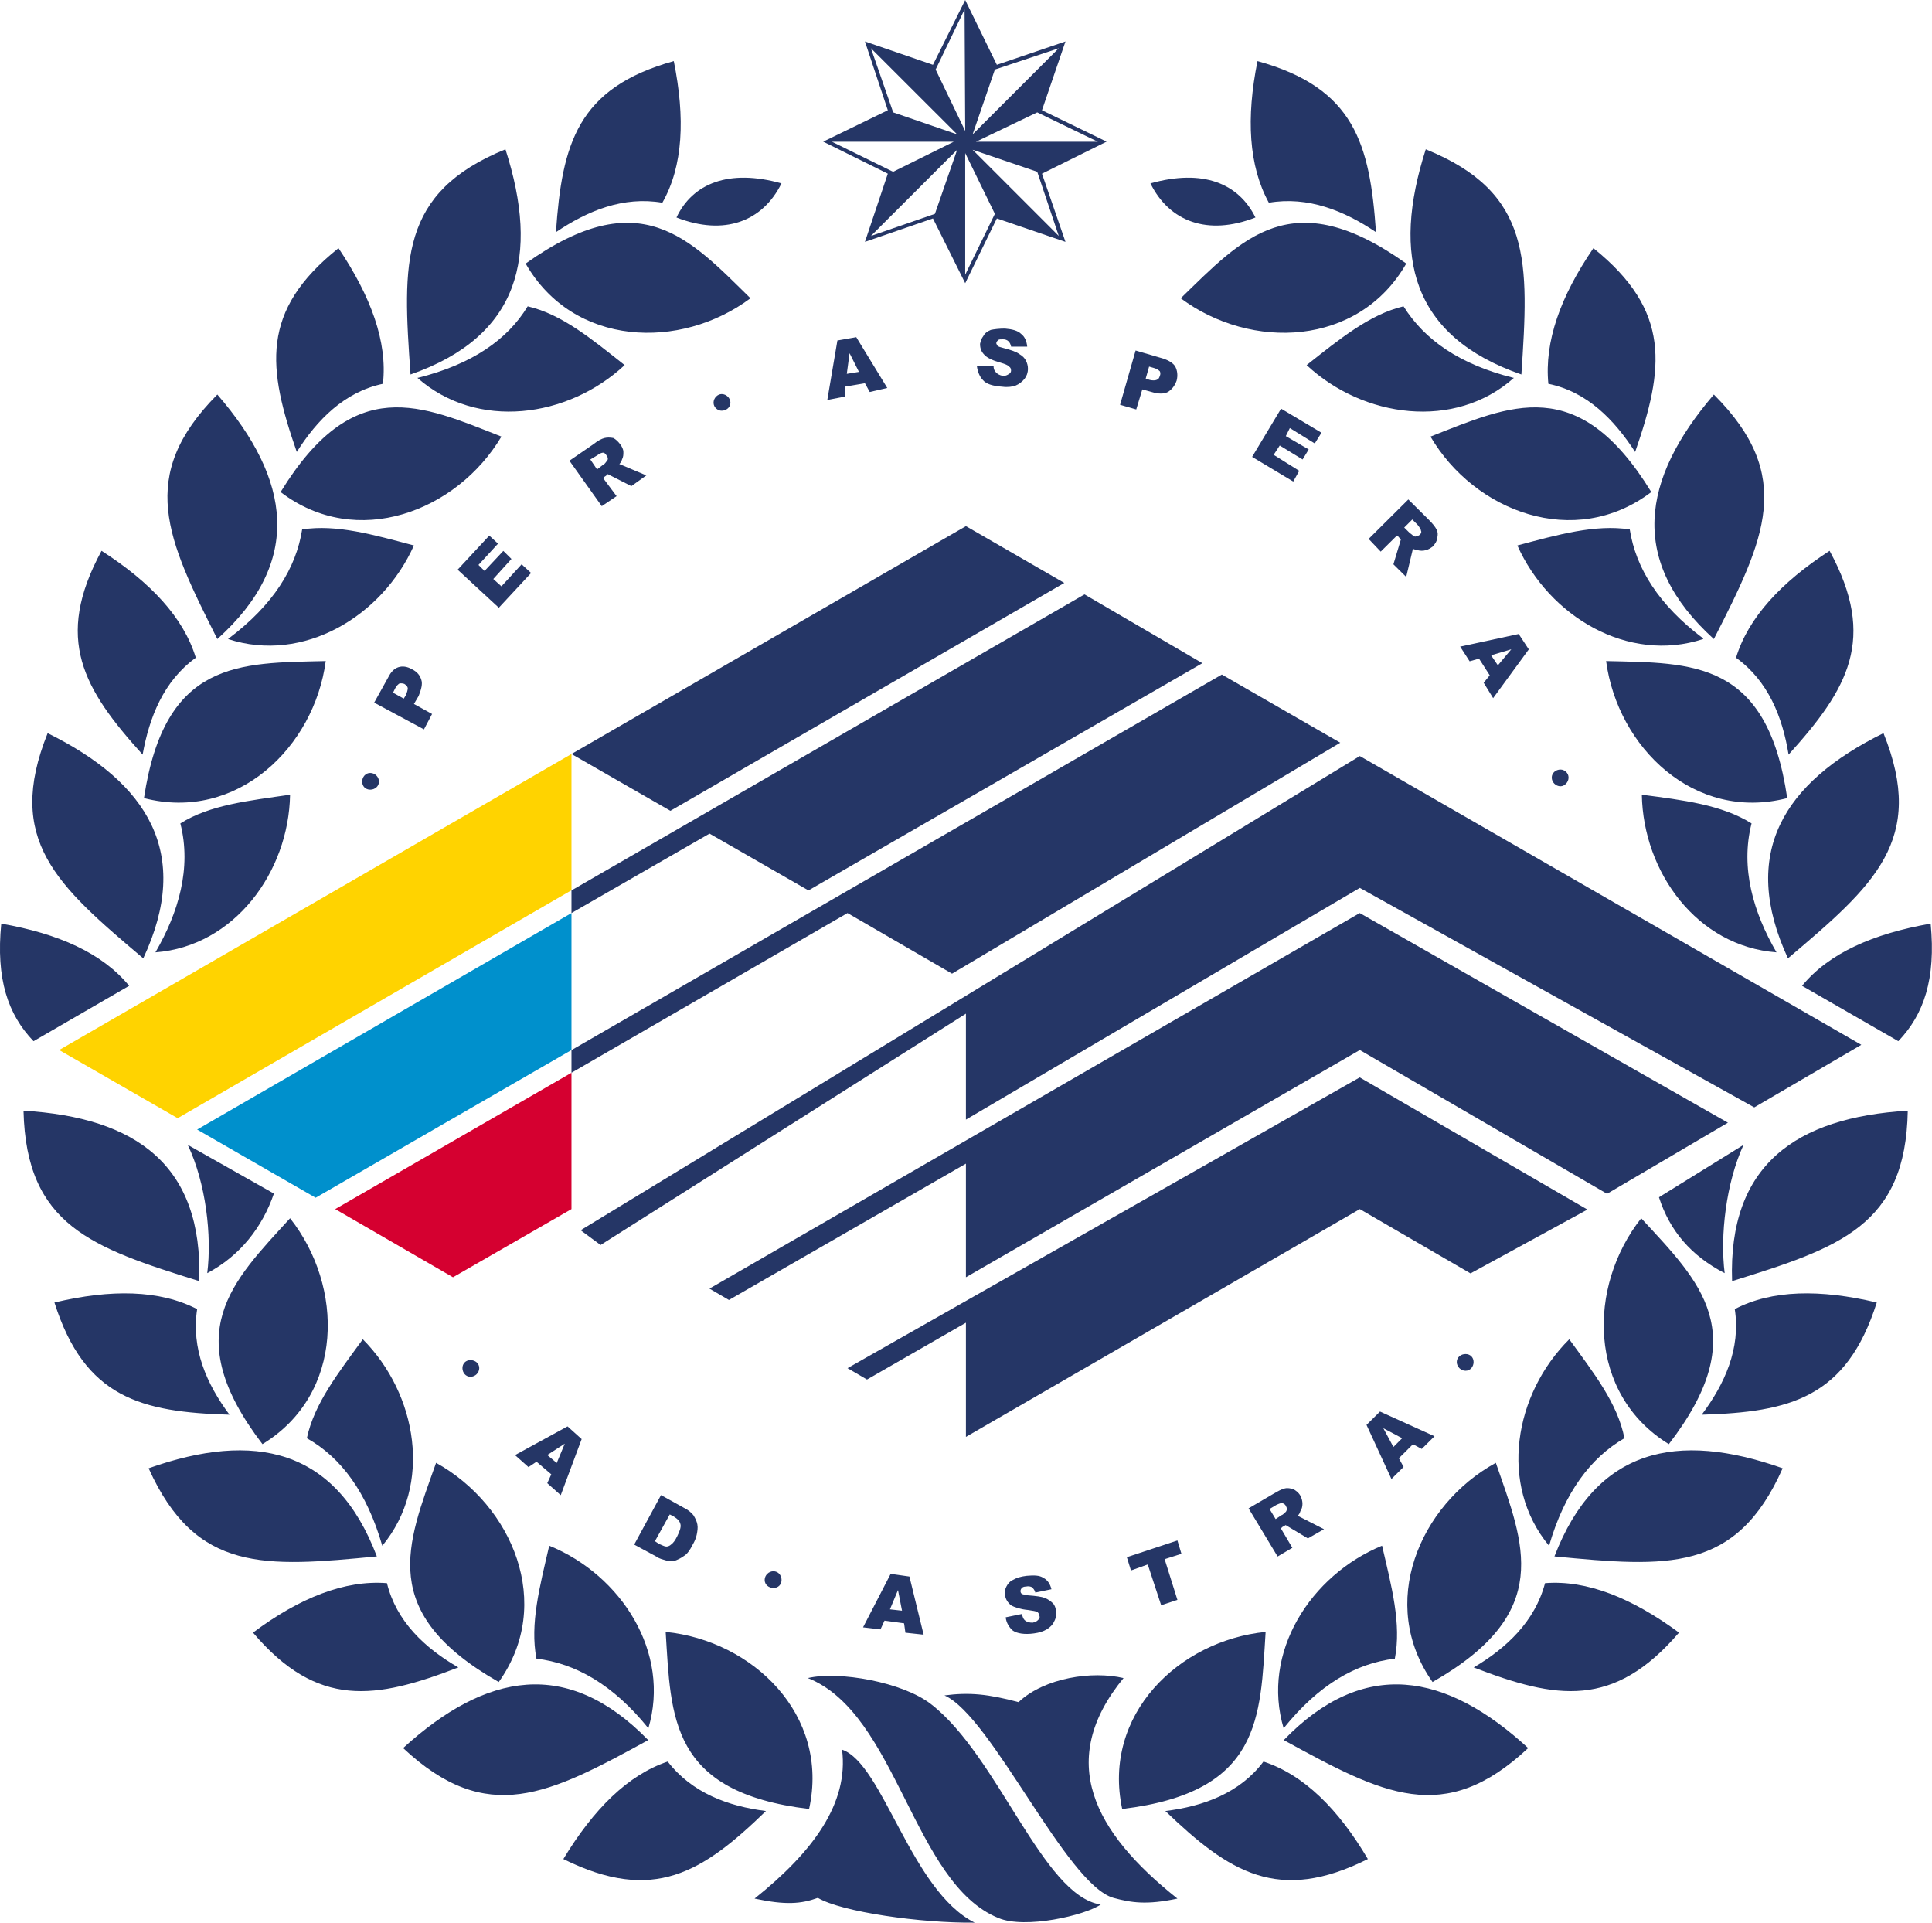
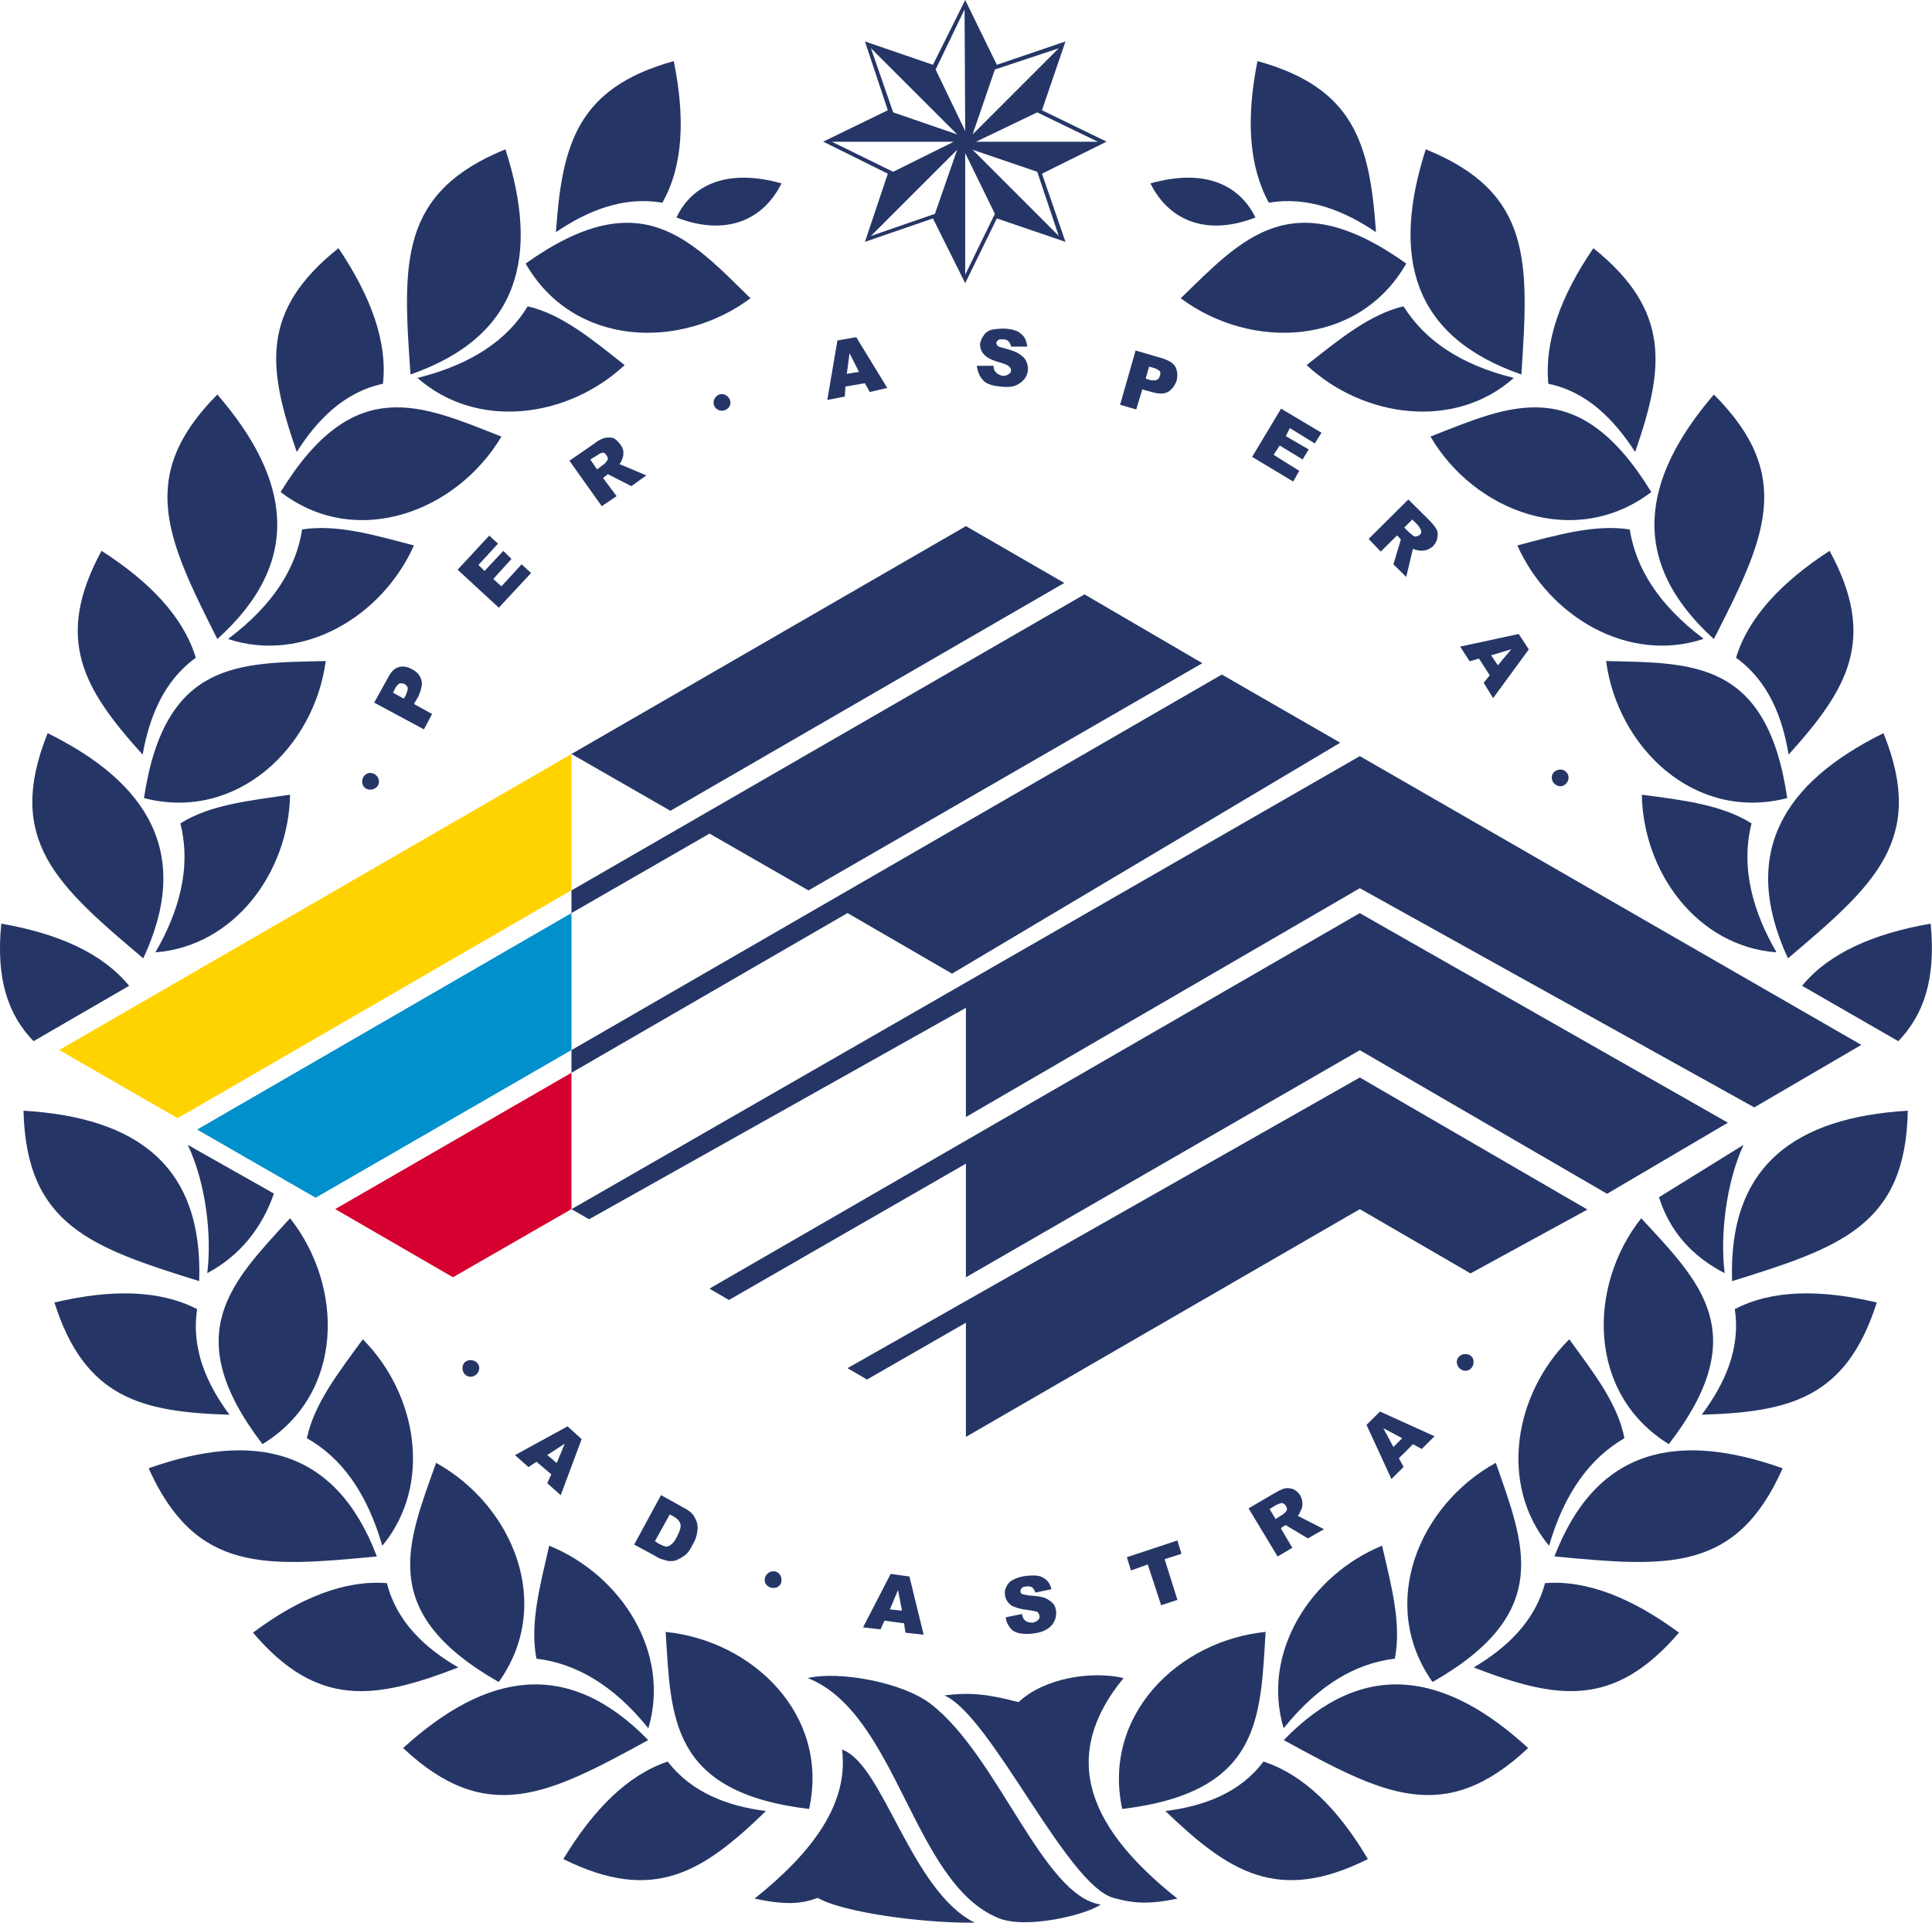
- <svg xmlns="http://www.w3.org/2000/svg" width="24.49mm" height="24.369mm" viewBox="0 0 24.49 24.369" version="1.1" id="svg134933">
+ <svg xmlns="http://www.w3.org/2000/svg" id="svg134933" version="1.1" viewBox="0 0 24.49 24.369" height="24.369mm" width="24.49mm">
  <defs id="defs134927" />
-   <g id="layer1" transform="translate(-67.13002,-97.70774)">
+   <g transform="translate(-67.13002,-97.70774)" id="layer1">
    <g id="g135014">
      <g id="g134981">
-         <path id="path134158" style="fill:#253666;fill-rule:evenodd;stroke-width:0.265;fill-opacity:1" d="m 74.698,103.657 0.077,-0.059 c 0.009,0 0.025,-0.017 0.043,-0.042 0.008,-0.009 0.017,-0.018 0.017,-0.034 0,-0.017 -0.009,-0.034 -0.017,-0.042 -0.009,-0.017 -0.025,-0.035 -0.043,-0.035 -0.017,0 -0.042,0.009 -0.077,0.035 l -0.085,0.051 z m 0.435,0.212 -0.299,-0.152 c -0.017,0.017 -0.026,0.025 -0.042,0.034 l -0.017,0.016 0.171,0.229 -0.188,0.127 -0.41,-0.576 0.308,-0.212 c 0.051,-0.042 0.103,-0.068 0.137,-0.076 0.034,-0.008 0.068,-0.008 0.111,0 0.033,0.017 0.059,0.043 0.085,0.076 0.026,0.034 0.043,0.068 0.043,0.102 0,0.033 0,0.059 -0.017,0.093 -0.008,0.026 -0.017,0.042 -0.034,0.059 l 0.342,0.144 z m 9.797,0.525 0.069,0.068 c 0.008,0.008 0.025,0.016 0.042,0.034 0.017,0.009 0.025,0.017 0.043,0.009 0.017,0 0.025,-0.009 0.042,-0.018 0.017,-0.016 0.026,-0.034 0.017,-0.051 0,-0.017 -0.017,-0.042 -0.043,-0.076 l -0.068,-0.068 z m -0.137,0.466 0.094,-0.313 c -0.008,-0.018 -0.026,-0.026 -0.034,-0.042 l -0.016,-0.009 -0.205,0.203 -0.153,-0.161 0.503,-0.5 0.256,0.254 c 0.051,0.05 0.085,0.093 0.102,0.127 0.018,0.034 0.018,0.067 0.008,0.109 0,0.034 -0.026,0.069 -0.051,0.102 -0.034,0.026 -0.059,0.042 -0.094,0.051 -0.034,0.009 -0.068,0.009 -0.103,0 -0.017,0 -0.034,-0.009 -0.06,-0.017 l -0.085,0.356 z m -12.92,1.753 0.179,-0.322 c 0.034,-0.068 0.076,-0.11 0.128,-0.127 0.051,-0.017 0.111,-0.009 0.171,0.025 0.068,0.034 0.102,0.077 0.12,0.136 0.017,0.05 0,0.118 -0.034,0.203 l -0.06,0.102 0.23,0.127 -0.103,0.195 z m 0.375,-0.051 0.026,-0.042 c 0.017,-0.042 0.025,-0.067 0.025,-0.093 -0.008,-0.025 -0.017,-0.033 -0.043,-0.051 -0.017,-0.008 -0.043,-0.008 -0.059,-0.008 -0.017,0.008 -0.043,0.034 -0.06,0.068 l -0.025,0.051 z m 0.683,-1.634 0.401,-0.432 0.111,0.102 -0.248,0.27 0.077,0.076 0.238,-0.254 0.103,0.102 -0.23,0.254 0.103,0.093 0.256,-0.279 0.12,0.11 -0.409,0.44 z m 5.163,-2.363 -0.247,0.042 -0.008,0.127 -0.222,0.043 0.128,-0.754 0.239,-0.042 0.393,0.644 -0.222,0.051 z m -0.076,-0.144 -0.119,-0.237 -0.035,0.262 z m 1.493,-0.077 h 0.213 c 0,0.035 0.009,0.06 0.026,0.077 0.017,0.025 0.051,0.043 0.093,0.051 0.034,0 0.052,-0.008 0.077,-0.025 0.017,-0.008 0.026,-0.025 0.026,-0.042 0,-0.025 -0.008,-0.042 -0.026,-0.051 -0.008,-0.017 -0.051,-0.033 -0.111,-0.051 -0.094,-0.025 -0.162,-0.059 -0.196,-0.093 -0.043,-0.042 -0.06,-0.085 -0.06,-0.144 0.008,-0.034 0.017,-0.068 0.043,-0.101 0.017,-0.034 0.051,-0.059 0.094,-0.076 0.043,-0.009 0.102,-0.017 0.179,-0.017 0.094,0.008 0.162,0.026 0.205,0.068 0.043,0.033 0.069,0.085 0.077,0.161 h -0.204 c -0.008,-0.034 -0.017,-0.051 -0.034,-0.068 -0.017,-0.017 -0.043,-0.025 -0.069,-0.025 -0.026,0 -0.051,0 -0.059,0.008 -0.018,0.017 -0.026,0.026 -0.026,0.042 0,0.008 0.008,0.017 0.017,0.034 0.009,0.008 0.034,0.017 0.068,0.025 0.103,0.026 0.171,0.051 0.205,0.077 0.043,0.025 0.069,0.051 0.086,0.085 0.017,0.034 0.025,0.067 0.025,0.102 0,0.051 -0.016,0.093 -0.042,0.127 -0.026,0.033 -0.069,0.068 -0.111,0.085 -0.042,0.016 -0.102,0.025 -0.17,0.016 -0.119,-0.008 -0.205,-0.033 -0.247,-0.084 -0.043,-0.043 -0.069,-0.111 -0.077,-0.178 z m 2.014,-0.194 0.349,0.102 c 0.077,0.026 0.129,0.06 0.154,0.102 0.026,0.051 0.034,0.111 0.017,0.178 -0.025,0.068 -0.06,0.111 -0.111,0.144 -0.051,0.026 -0.119,0.026 -0.205,0 l -0.119,-0.033 -0.077,0.254 -0.205,-0.059 z m 0.128,0.356 0.051,0.017 c 0.034,0.008 0.068,0.008 0.086,0 0.026,-0.008 0.034,-0.025 0.042,-0.051 0.009,-0.017 0.009,-0.042 0,-0.059 -0.017,-0.016 -0.042,-0.033 -0.077,-0.042 l -0.059,-0.017 z m 1.716,0.381 0.512,0.305 -0.085,0.136 -0.316,-0.195 -0.051,0.102 0.29,0.169 -0.077,0.127 -0.29,-0.177 -0.077,0.118 0.324,0.203 -0.076,0.136 -0.521,-0.313 z m 2.645,3.38 -0.136,-0.212 -0.119,0.034 -0.12,-0.186 0.742,-0.16 0.128,0.195 -0.452,0.618 -0.12,-0.195 z m 0.103,-0.127 0.17,-0.203 -0.256,0.076 z m 0.794,1.321 c 0.051,0 0.102,0.043 0.102,0.102 0,0.059 -0.051,0.11 -0.102,0.11 -0.06,0 -0.111,-0.051 -0.111,-0.11 0,-0.059 0.051,-0.102 0.111,-0.102 z m -10.633,-4.759 c 0.059,0 0.111,0.051 0.111,0.109 0,0.059 -0.052,0.102 -0.111,0.102 -0.052,0 -0.103,-0.043 -0.103,-0.102 0,-0.059 0.051,-0.109 0.103,-0.109 z m -4.455,4.802 c 0.06,0 0.111,0.051 0.111,0.11 0,0.059 -0.051,0.102 -0.111,0.102 -0.059,0 -0.102,-0.042 -0.102,-0.102 0,-0.059 0.043,-0.11 0.102,-0.11 z" />
-         <path id="path134160" style="fill:#ffd300;fill-rule:evenodd;stroke-width:0.265" d="m 69.382,111.88 -1.502,-0.864 6.494,-3.752 v 1.727 z" />
-         <path id="path134162" style="fill:#0090cc;fill-rule:evenodd;stroke-width:0.265" d="m 71.131,112.888 -1.502,-0.864 4.745,-2.744 v 1.736 z" />
-         <path id="path134164" style="fill:#d50030;fill-rule:evenodd;stroke-width:0.265" d="m 72.872,113.896 -1.493,-0.864 2.995,-1.728 v 1.728 z" />
-         <path id="path134166" style="fill:#253666;fill-rule:evenodd;stroke-width:0.265;fill-opacity:1" d="m 75.628,107.984 -1.254,-0.72 5,-2.888 1.247,0.72 z" />
-         <path id="path134168" style="fill:#253666;fill-rule:evenodd;stroke-width:0.265;fill-opacity:1" d="m 74.374,109.28 v -0.287 l 6.503,-3.752 1.494,0.872 -4.993,2.88 -1.254,-0.72 z" />
-         <path id="path134170" style="fill:#253666;fill-rule:evenodd;stroke-width:0.265;fill-opacity:1" d="m 74.374,111.304 v -0.287 l 8.244,-4.76 1.501,0.864 -4.921,2.927 -1.325,-0.768 z" />
-         <path id="path134172" style="fill:#253666;fill-rule:evenodd;stroke-width:0.265;fill-opacity:1" d="m 85.77,113.847 -1.403,-0.815 -4.993,2.887 v -1.447 l -1.254,0.72 -0.247,-0.144 6.493,-3.685 2.886,1.675 z" />
-         <path id="path134174" style="fill:#253666;fill-rule:evenodd;stroke-width:0.265;fill-opacity:1" d="m 84.367,111.016 -4.993,2.88 v -1.44 l -3.004,1.728 -0.247,-0.144 8.243,-4.76 4.667,2.657 -1.532,0.901 z" />
-         <path id="path134176" style="fill:#253666;fill-rule:evenodd;stroke-width:0.265;fill-opacity:1" d="m 89.367,111.743 -5,-2.782 -4.993,2.937 v -1.343 l -4.631,2.932 -0.253,-0.187 9.877,-6.01 6.357,3.66 z" />
-         <path id="path134178" style="fill:#253666;fill-rule:evenodd;stroke-width:0.265;fill-opacity:1" d="m 85.707,114.869 c 0.06,0 0.102,0.042 0.102,0.101 0,0.06 -0.042,0.111 -0.102,0.111 -0.059,0 -0.111,-0.051 -0.111,-0.111 0,-0.059 0.051,-0.101 0.111,-0.101 z m -0.666,1.143 -0.179,0.178 0.06,0.11 -0.154,0.153 -0.316,-0.686 0.171,-0.169 0.691,0.313 -0.162,0.161 z m -0.137,-0.076 -0.239,-0.127 0.128,0.238 z m -1.195,1.27 -0.282,-0.169 c -0.016,0.009 -0.025,0.017 -0.043,0.025 l -0.017,0.018 0.145,0.245 -0.187,0.11 -0.368,-0.61 0.316,-0.185 c 0.06,-0.034 0.103,-0.06 0.145,-0.068 0.034,-0.009 0.069,0 0.103,0.008 0.033,0.017 0.068,0.042 0.093,0.085 0.017,0.034 0.026,0.068 0.026,0.102 0,0.034 -0.008,0.068 -0.026,0.093 -0.008,0.026 -0.017,0.042 -0.034,0.059 l 0.333,0.17 z m -0.409,-0.245 0.077,-0.051 c 0.008,0 0.026,-0.016 0.043,-0.033 0.017,-0.009 0.017,-0.026 0.025,-0.043 0,-0.009 -0.009,-0.026 -0.017,-0.043 -0.008,-0.017 -0.025,-0.025 -0.043,-0.034 -0.017,0 -0.042,0.008 -0.077,0.025 l -0.085,0.051 z m -1.886,0.483 0.641,-0.212 0.051,0.169 -0.213,0.068 0.162,0.516 -0.206,0.068 -0.17,-0.517 -0.213,0.076 z m -1.536,0.762 0.205,-0.042 c 0.009,0.034 0.018,0.06 0.034,0.076 0.026,0.025 0.06,0.034 0.103,0.034 0.034,-0.008 0.051,-0.016 0.068,-0.034 0.018,-0.016 0.026,-0.034 0.018,-0.051 0,-0.017 -0.008,-0.034 -0.026,-0.051 -0.017,-0.009 -0.06,-0.016 -0.12,-0.025 -0.094,-0.009 -0.17,-0.034 -0.213,-0.059 -0.043,-0.034 -0.069,-0.076 -0.077,-0.127 -0.008,-0.043 0,-0.077 0.017,-0.111 0.017,-0.033 0.043,-0.067 0.085,-0.085 0.043,-0.025 0.094,-0.042 0.171,-0.051 0.094,-0.008 0.162,-0.008 0.213,0.026 0.051,0.025 0.086,0.076 0.102,0.144 l -0.204,0.042 c -0.009,-0.033 -0.026,-0.051 -0.043,-0.068 -0.017,-0.008 -0.043,-0.016 -0.077,-0.008 -0.025,0 -0.042,0.008 -0.051,0.018 -0.017,0.017 -0.017,0.034 -0.017,0.042 0,0.017 0.009,0.026 0.017,0.034 0.018,0.008 0.042,0.008 0.077,0.017 0.103,0.008 0.171,0.017 0.214,0.033 0.043,0.018 0.076,0.042 0.102,0.068 0.026,0.025 0.034,0.059 0.042,0.101 0,0.043 0,0.085 -0.025,0.128 -0.018,0.042 -0.052,0.076 -0.095,0.102 -0.043,0.025 -0.093,0.042 -0.162,0.051 -0.12,0.017 -0.214,0 -0.265,-0.034 -0.051,-0.043 -0.085,-0.102 -0.093,-0.17 z m -1.288,0.076 -0.248,-0.034 -0.051,0.111 -0.221,-0.026 0.35,-0.678 0.238,0.034 0.18,0.737 -0.231,-0.025 z m -0.026,-0.16 -0.051,-0.262 -0.102,0.245 z m -1.63,-0.5 c 0.06,0 0.103,0.051 0.103,0.11 0,0.06 -0.043,0.102 -0.103,0.102 -0.059,0 -0.111,-0.042 -0.111,-0.102 0,-0.059 0.051,-0.11 0.111,-0.11 z m -1.425,-0.965 0.29,0.161 c 0.052,0.025 0.094,0.06 0.12,0.093 0.026,0.042 0.043,0.076 0.051,0.119 0.008,0.043 0,0.086 -0.008,0.127 -0.009,0.043 -0.026,0.085 -0.051,0.127 -0.034,0.068 -0.069,0.119 -0.111,0.144 -0.034,0.025 -0.068,0.042 -0.111,0.059 -0.043,0.009 -0.077,0.009 -0.111,0 -0.051,-0.016 -0.094,-0.025 -0.128,-0.051 l -0.281,-0.152 z m 0.111,0.245 -0.188,0.339 0.051,0.034 c 0.043,0.017 0.069,0.034 0.094,0.034 0.018,0 0.043,-0.009 0.06,-0.026 0.025,-0.017 0.051,-0.051 0.076,-0.102 0.034,-0.067 0.051,-0.119 0.043,-0.152 -0.009,-0.042 -0.034,-0.068 -0.086,-0.101 z m -1.433,-0.652 0.102,-0.245 -0.222,0.144 z m -0.069,0.144 -0.187,-0.16 -0.102,0.068 -0.171,-0.152 0.666,-0.364 0.179,0.161 -0.265,0.711 -0.171,-0.152 z m -1.024,-1.448 c 0.06,0 0.111,0.042 0.111,0.101 0,0.059 -0.051,0.11 -0.111,0.11 -0.06,0 -0.102,-0.051 -0.102,-0.11 0,-0.059 0.043,-0.101 0.102,-0.101 z" />
-         <path id="path134182" style="fill:#253666;fill-rule:evenodd;stroke-width:0.265;fill-opacity:1" d="m 82.055,121.771 c -1.067,-0.847 -1.537,-1.753 -0.683,-2.795 -0.392,-0.093 -0.998,-0.008 -1.331,0.305 -0.384,-0.102 -0.623,-0.127 -0.939,-0.085 0.597,0.263 1.544,2.397 2.142,2.566 0.222,0.06 0.418,0.093 0.811,0.009 z m -0.973,0.076 c -0.197,0.136 -0.956,0.314 -1.297,0.17 -1.084,-0.441 -1.28,-2.592 -2.415,-3.041 0.392,-0.093 1.203,0.051 1.561,0.33 0.854,0.661 1.417,2.43 2.15,2.54 z m -1.596,0.229 c -0.682,0.008 -1.689,-0.136 -1.989,-0.314 -0.213,0.077 -0.409,0.093 -0.802,0.009 0.743,-0.593 1.195,-1.211 1.109,-1.888 0.52,0.178 0.871,1.787 1.681,2.193 z" />
-         <path id="path134184" style="fill:#253666;fill-rule:evenodd;stroke-width:0.265;fill-opacity:1" d="m 81.713,100.032 c 0.239,0.483 0.725,0.669 1.331,0.432 -0.213,-0.432 -0.665,-0.619 -1.331,-0.432 z m 2.859,0.618 c -0.401,-0.271 -0.862,-0.458 -1.358,-0.373 -0.256,-0.466 -0.289,-1.075 -0.144,-1.795 1.229,0.339 1.425,1.05 1.502,2.168 z m 0.384,0.398 c -0.606,1.058 -1.972,1.101 -2.859,0.44 0.785,-0.762 1.408,-1.473 2.859,-0.44 z m -0.035,0.542 c -0.427,0.101 -0.811,0.415 -1.228,0.745 0.717,0.669 1.878,0.83 2.628,0.161 h -0.008 c -0.683,-0.17 -1.127,-0.483 -1.392,-0.906 z m 1.494,0.864 c 0.094,-1.423 0.145,-2.304 -1.212,-2.854 -0.435,1.355 -0.179,2.371 1.212,2.854 z m 1.442,0.982 c 0.368,-1.058 0.461,-1.787 -0.529,-2.583 -0.418,0.61 -0.623,1.186 -0.571,1.719 0.495,0.102 0.836,0.457 1.1,0.864 z m 0.205,0.508 c -0.973,0.737 -2.245,0.245 -2.799,-0.703 1.015,-0.398 1.869,-0.813 2.799,0.703 z m -0.273,0.474 c -0.436,-0.068 -0.914,0.067 -1.425,0.203 0.401,0.897 1.4,1.499 2.355,1.186 v -0.008 c -0.563,-0.424 -0.853,-0.89 -0.93,-1.38 z m 1.066,1.389 c -1.084,-0.982 -0.922,-2.024 0,-3.099 1.033,1.033 0.648,1.829 0,3.099 z m 0.947,1.465 c 0.751,-0.83 1.127,-1.465 0.52,-2.583 -0.614,0.399 -1.032,0.847 -1.186,1.355 0.41,0.296 0.589,0.754 0.666,1.227 z m -0.017,0.551 c -1.178,0.304 -2.151,-0.644 -2.296,-1.737 1.092,0.026 2.04,-0.017 2.296,1.737 z m -0.452,0.321 c -0.376,-0.237 -0.871,-0.296 -1.391,-0.364 0.017,0.982 0.7,1.922 1.707,1.998 -0.291,-0.501 -0.461,-1.067 -0.316,-1.635 z m 0.461,1.71 c -0.614,-1.33 -0.06,-2.227 1.211,-2.854 0.547,1.355 -0.12,1.931 -1.211,2.854 z m 1.399,1.05 c 0.324,-0.339 0.478,-0.787 0.41,-1.49 -0.726,0.127 -1.289,0.373 -1.63,0.788 z m -3.034,1.978 c 0.136,0.424 0.406,0.741 0.833,0.962 -0.06,-0.474 0.017,-1.144 0.239,-1.626 z m 0.927,1.063 c -0.051,-1.473 0.811,-2.075 2.227,-2.16 -0.026,1.457 -0.862,1.736 -2.227,2.16 z m -0.385,1.693 c 1.118,-0.033 1.835,-0.212 2.219,-1.422 -0.717,-0.17 -1.331,-0.162 -1.8,0.084 0.077,0.5 -0.128,0.949 -0.419,1.338 z m -0.417,0.373 c -1.033,-0.635 -1.033,-1.998 -0.35,-2.863 0.743,0.805 1.433,1.457 0.35,2.863 z m -0.563,-0.076 c -0.085,-0.44 -0.392,-0.83 -0.699,-1.253 -0.7,0.695 -0.896,1.846 -0.256,2.617 0.196,-0.678 0.529,-1.117 0.955,-1.363 z m -0.887,1.499 c 1.425,0.136 2.304,0.212 2.893,-1.117 -1.34,-0.474 -2.364,-0.255 -2.893,1.117 z m -1.024,1.407 c 1.05,0.405 1.775,0.524 2.603,-0.441 -0.597,-0.44 -1.169,-0.669 -1.698,-0.627 -0.128,0.483 -0.487,0.822 -0.904,1.068 z m -0.521,0.185 c -0.7,-0.991 -0.17,-2.244 0.802,-2.778 0.358,1.033 0.742,1.897 -0.802,2.778 z m -0.478,-0.296 c 0.086,-0.441 -0.042,-0.916 -0.162,-1.432 -0.905,0.372 -1.537,1.355 -1.246,2.32 v -0.008 c 0.444,-0.55 0.913,-0.821 1.408,-0.88 z m -1.408,1.032 c 1.016,-1.05 2.057,-0.855 3.098,0.101 -1.067,0.999 -1.843,0.585 -3.098,-0.101 z m -2.048,0.873 c -0.256,-1.195 0.717,-2.134 1.818,-2.244 -0.068,1.084 -0.051,2.032 -1.818,2.244 z m 0.546,0.025 c 0.811,0.779 1.433,1.177 2.568,0.61 -0.375,-0.635 -0.81,-1.067 -1.323,-1.236 -0.298,0.398 -0.759,0.567 -1.245,0.627 z" />
-         <path id="path134186" style="fill:#253666;fill-rule:evenodd;stroke-width:0.265;fill-opacity:1" d="m 77.036,100.032 c -0.239,0.483 -0.725,0.669 -1.331,0.432 0.205,-0.432 0.665,-0.619 1.331,-0.432 z m -2.859,0.618 c 0.401,-0.271 0.854,-0.458 1.349,-0.373 0.265,-0.466 0.29,-1.075 0.145,-1.795 -1.221,0.339 -1.417,1.05 -1.494,2.168 z m -0.384,0.398 c 0.606,1.058 1.963,1.101 2.85,0.44 -0.777,-0.762 -1.399,-1.473 -2.85,-0.44 z m 0.026,0.542 c 0.435,0.101 0.811,0.415 1.229,0.745 -0.717,0.669 -1.869,0.83 -2.628,0.161 h 0.008 c 0.683,-0.17 1.135,-0.483 1.391,-0.906 z m -1.485,0.864 c -0.102,-1.423 -0.145,-2.304 1.203,-2.854 0.435,1.355 0.18,2.371 -1.203,2.854 z m -1.442,0.982 c -0.368,-1.058 -0.47,-1.787 0.529,-2.583 0.409,0.61 0.623,1.186 0.563,1.719 -0.486,0.102 -0.836,0.457 -1.092,0.864 z m -0.205,0.508 c 0.964,0.737 2.236,0.245 2.799,-0.703 -1.015,-0.398 -1.869,-0.813 -2.799,0.703 z m 0.273,0.474 c 0.435,-0.068 0.904,0.067 1.417,0.203 -0.401,0.897 -1.4,1.499 -2.356,1.186 l 0.009,-0.008 c 0.563,-0.424 0.853,-0.89 0.93,-1.38 z m -1.075,1.389 c 1.092,-0.982 0.93,-2.024 0,-3.099 -1.025,1.033 -0.64,1.829 0,3.099 z m -0.947,1.465 c -0.751,-0.83 -1.127,-1.465 -0.521,-2.583 0.623,0.399 1.041,0.847 1.195,1.355 -0.409,0.296 -0.589,0.754 -0.674,1.227 z m 0.017,0.551 c 1.178,0.304 2.159,-0.644 2.304,-1.737 -1.092,0.026 -2.04,-0.017 -2.304,1.737 z m 0.461,0.321 c 0.375,-0.237 0.87,-0.288 1.391,-0.364 -0.017,0.982 -0.708,1.922 -1.707,1.998 0.291,-0.501 0.461,-1.067 0.316,-1.635 z m -0.47,1.71 c 0.623,-1.33 0.059,-2.227 -1.212,-2.854 -0.545,1.355 0.12,1.931 1.212,2.854 z m -1.391,1.05 c -0.325,-0.339 -0.478,-0.787 -0.409,-1.49 0.725,0.127 1.28,0.373 1.621,0.788 z m 3.047,1.931 c -0.145,0.424 -0.427,0.788 -0.845,1.009 0.06,-0.474 -0.017,-1.144 -0.247,-1.626 z m -0.947,1.11 c 0.051,-1.473 -0.803,-2.075 -2.227,-2.16 0.034,1.457 0.87,1.736 2.227,2.16 z m 0.384,1.693 c -1.118,-0.033 -1.835,-0.212 -2.219,-1.422 0.717,-0.17 1.332,-0.162 1.809,0.084 -0.077,0.5 0.12,0.949 0.41,1.338 z m 0.418,0.373 c 1.041,-0.635 1.033,-1.998 0.35,-2.863 -0.734,0.805 -1.425,1.457 -0.35,2.863 z m 0.563,-0.076 c 0.094,-0.44 0.401,-0.83 0.709,-1.253 0.691,0.695 0.887,1.846 0.247,2.617 -0.196,-0.678 -0.52,-1.117 -0.956,-1.363 z m 0.887,1.499 c -1.416,0.136 -2.295,0.212 -2.893,-1.117 1.34,-0.474 2.373,-0.255 2.893,1.117 z m 1.033,1.407 c -1.05,0.405 -1.783,0.524 -2.603,-0.441 0.589,-0.44 1.161,-0.669 1.698,-0.627 0.119,0.483 0.478,0.822 0.905,1.068 z m 0.512,0.185 c 0.708,-0.991 0.171,-2.244 -0.794,-2.778 -0.367,1.033 -0.751,1.897 0.794,2.778 z m 0.478,-0.296 c -0.085,-0.441 0.043,-0.916 0.162,-1.432 0.913,0.372 1.545,1.355 1.255,2.32 v -0.008 c -0.444,-0.55 -0.922,-0.821 -1.417,-0.88 z m 1.417,1.032 c -1.024,-1.05 -2.057,-0.855 -3.107,0.101 1.067,0.999 1.852,0.585 3.107,-0.101 z m 2.039,0.873 c 0.264,-1.195 -0.717,-2.134 -1.818,-2.244 0.069,1.084 0.051,2.032 1.818,2.244 z m -0.546,0.025 c -0.802,0.779 -1.425,1.177 -2.569,0.61 0.384,-0.635 0.82,-1.067 1.323,-1.236 0.307,0.398 0.768,0.567 1.246,0.627 z" />
-         <g id="g135087" transform="translate(0.07546807,0.00943525)" />
+         <path d="m 74.698,103.657 0.077,-0.059 c 0.009,0 0.025,-0.017 0.043,-0.042 0.008,-0.009 0.017,-0.018 0.017,-0.034 0,-0.017 -0.009,-0.034 -0.017,-0.042 -0.009,-0.017 -0.025,-0.035 -0.043,-0.035 -0.017,0 -0.042,0.009 -0.077,0.035 l -0.085,0.051 z m 0.435,0.212 -0.299,-0.152 c -0.017,0.017 -0.026,0.025 -0.042,0.034 l -0.017,0.016 0.171,0.229 -0.188,0.127 -0.41,-0.576 0.308,-0.212 c 0.051,-0.042 0.103,-0.068 0.137,-0.076 0.034,-0.008 0.068,-0.008 0.111,0 0.033,0.017 0.059,0.043 0.085,0.076 0.026,0.034 0.043,0.068 0.043,0.102 0,0.033 0,0.059 -0.017,0.093 -0.008,0.026 -0.017,0.042 -0.034,0.059 l 0.342,0.144 z m 9.797,0.525 0.069,0.068 c 0.008,0.008 0.025,0.016 0.042,0.034 0.017,0.009 0.025,0.017 0.043,0.009 0.017,0 0.025,-0.009 0.042,-0.018 0.017,-0.016 0.026,-0.034 0.017,-0.051 0,-0.017 -0.017,-0.042 -0.043,-0.076 l -0.068,-0.068 z m -0.137,0.466 0.094,-0.313 c -0.008,-0.018 -0.026,-0.026 -0.034,-0.042 l -0.016,-0.009 -0.205,0.203 -0.153,-0.161 0.503,-0.5 0.256,0.254 c 0.051,0.05 0.085,0.093 0.102,0.127 0.018,0.034 0.018,0.067 0.008,0.109 0,0.034 -0.026,0.069 -0.051,0.102 -0.034,0.026 -0.059,0.042 -0.094,0.051 -0.034,0.009 -0.068,0.009 -0.103,0 -0.017,0 -0.034,-0.009 -0.06,-0.017 l -0.085,0.356 z m -12.92,1.753 0.179,-0.322 c 0.034,-0.068 0.076,-0.11 0.128,-0.127 0.051,-0.017 0.111,-0.009 0.171,0.025 0.068,0.034 0.102,0.077 0.12,0.136 0.017,0.05 0,0.118 -0.034,0.203 l -0.06,0.102 0.23,0.127 -0.103,0.195 z m 0.375,-0.051 0.026,-0.042 c 0.017,-0.042 0.025,-0.067 0.025,-0.093 -0.008,-0.025 -0.017,-0.033 -0.043,-0.051 -0.017,-0.008 -0.043,-0.008 -0.059,-0.008 -0.017,0.008 -0.043,0.034 -0.06,0.068 l -0.025,0.051 z m 0.683,-1.634 0.401,-0.432 0.111,0.102 -0.248,0.27 0.077,0.076 0.238,-0.254 0.103,0.102 -0.23,0.254 0.103,0.093 0.256,-0.279 0.12,0.11 -0.409,0.44 z m 5.163,-2.363 -0.247,0.042 -0.008,0.127 -0.222,0.043 0.128,-0.754 0.239,-0.042 0.393,0.644 -0.222,0.051 z m -0.076,-0.144 -0.119,-0.237 -0.035,0.262 z m 1.493,-0.077 h 0.213 c 0,0.035 0.009,0.06 0.026,0.077 0.017,0.025 0.051,0.043 0.093,0.051 0.034,0 0.052,-0.008 0.077,-0.025 0.017,-0.008 0.026,-0.025 0.026,-0.042 0,-0.025 -0.008,-0.042 -0.026,-0.051 -0.008,-0.017 -0.051,-0.033 -0.111,-0.051 -0.094,-0.025 -0.162,-0.059 -0.196,-0.093 -0.043,-0.042 -0.06,-0.085 -0.06,-0.144 0.008,-0.034 0.017,-0.068 0.043,-0.101 0.017,-0.034 0.051,-0.059 0.094,-0.076 0.043,-0.009 0.102,-0.017 0.179,-0.017 0.094,0.008 0.162,0.026 0.205,0.068 0.043,0.033 0.069,0.085 0.077,0.161 h -0.204 c -0.008,-0.034 -0.017,-0.051 -0.034,-0.068 -0.017,-0.017 -0.043,-0.025 -0.069,-0.025 -0.026,0 -0.051,0 -0.059,0.008 -0.018,0.017 -0.026,0.026 -0.026,0.042 0,0.008 0.008,0.017 0.017,0.034 0.009,0.008 0.034,0.017 0.068,0.025 0.103,0.026 0.171,0.051 0.205,0.077 0.043,0.025 0.069,0.051 0.086,0.085 0.017,0.034 0.025,0.067 0.025,0.102 0,0.051 -0.016,0.093 -0.042,0.127 -0.026,0.033 -0.069,0.068 -0.111,0.085 -0.042,0.016 -0.102,0.025 -0.17,0.016 -0.119,-0.008 -0.205,-0.033 -0.247,-0.084 -0.043,-0.043 -0.069,-0.111 -0.077,-0.178 z m 2.014,-0.194 0.349,0.102 c 0.077,0.026 0.129,0.06 0.154,0.102 0.026,0.051 0.034,0.111 0.017,0.178 -0.025,0.068 -0.06,0.111 -0.111,0.144 -0.051,0.026 -0.119,0.026 -0.205,0 l -0.119,-0.033 -0.077,0.254 -0.205,-0.059 z m 0.128,0.356 0.051,0.017 c 0.034,0.008 0.068,0.008 0.086,0 0.026,-0.008 0.034,-0.025 0.042,-0.051 0.009,-0.017 0.009,-0.042 0,-0.059 -0.017,-0.016 -0.042,-0.033 -0.077,-0.042 l -0.059,-0.017 z m 1.716,0.381 0.512,0.305 -0.085,0.136 -0.316,-0.195 -0.051,0.102 0.29,0.169 -0.077,0.127 -0.29,-0.177 -0.077,0.118 0.324,0.203 -0.076,0.136 -0.521,-0.313 z m 2.645,3.38 -0.136,-0.212 -0.119,0.034 -0.12,-0.186 0.742,-0.16 0.128,0.195 -0.452,0.618 -0.12,-0.195 z m 0.103,-0.127 0.17,-0.203 -0.256,0.076 z m 0.794,1.321 c 0.051,0 0.102,0.043 0.102,0.102 0,0.059 -0.051,0.11 -0.102,0.11 -0.06,0 -0.111,-0.051 -0.111,-0.11 0,-0.059 0.051,-0.102 0.111,-0.102 z m -10.633,-4.759 c 0.059,0 0.111,0.051 0.111,0.109 0,0.059 -0.052,0.102 -0.111,0.102 -0.052,0 -0.103,-0.043 -0.103,-0.102 0,-0.059 0.051,-0.109 0.103,-0.109 z m -4.455,4.802 c 0.06,0 0.111,0.051 0.111,0.11 0,0.059 -0.051,0.102 -0.111,0.102 -0.059,0 -0.102,-0.042 -0.102,-0.102 0,-0.059 0.043,-0.11 0.102,-0.11 z" style="fill:#253666;fill-rule:evenodd;stroke-width:0.265;fill-opacity:1" id="path134158" />
+         <path d="m 69.382,111.88 -1.502,-0.864 6.494,-3.752 v 1.727 z" style="fill:#ffd300;fill-rule:evenodd;stroke-width:0.265" id="path134160" />
+         <path d="m 71.131,112.888 -1.502,-0.864 4.745,-2.744 v 1.736 z" style="fill:#0090cc;fill-rule:evenodd;stroke-width:0.265" id="path134162" />
+         <path d="m 72.872,113.896 -1.493,-0.864 2.995,-1.728 v 1.728 z" style="fill:#d50030;fill-rule:evenodd;stroke-width:0.265" id="path134164" />
+         <path d="m 75.628,107.984 -1.254,-0.72 5,-2.888 1.247,0.72 z" style="fill:#253666;fill-rule:evenodd;stroke-width:0.265;fill-opacity:1" id="path134166" />
+         <path d="m 74.374,109.28 v -0.287 l 6.503,-3.752 1.494,0.872 -4.993,2.88 -1.254,-0.72 z" style="fill:#253666;fill-rule:evenodd;stroke-width:0.265;fill-opacity:1" id="path134168" />
+         <path d="m 74.374,111.304 v -0.287 l 8.244,-4.76 1.501,0.864 -4.921,2.927 -1.325,-0.768 z" style="fill:#253666;fill-rule:evenodd;stroke-width:0.265;fill-opacity:1" id="path134170" />
+         <path d="m 85.77,113.847 -1.403,-0.814 -4.993,2.886 v -1.447 l -1.254,0.72 -0.247,-0.144 6.494,-3.684 2.885,1.674 z" style="fill:#253666;fill-opacity:1;fill-rule:evenodd;stroke-width:0.265" id="path134172" />
+         <path d="m 84.367,111.018 -4.993,2.878 v -1.44 l -3.004,1.728 -0.247,-0.144 8.243,-4.759 4.667,2.656 -1.532,0.901 z" style="fill:#253666;fill-opacity:1;fill-rule:evenodd;stroke-width:0.265" id="path134174" />
+         <path d="m 89.367,111.743 -5,-2.778 -4.993,2.9 0,-1.384 -4.777,2.68 -0.223,-0.128 9.993,-5.742 6.357,3.66 z" style="fill:#253666;fill-opacity:1;fill-rule:evenodd;stroke-width:0.265" id="path134176" />
+         <path d="m 85.707,114.869 c 0.06,0 0.102,0.042 0.102,0.101 0,0.06 -0.042,0.111 -0.102,0.111 -0.059,0 -0.111,-0.051 -0.111,-0.111 0,-0.059 0.051,-0.101 0.111,-0.101 z m -0.666,1.143 -0.179,0.178 0.06,0.11 -0.154,0.153 -0.316,-0.686 0.171,-0.169 0.691,0.313 -0.162,0.161 z m -0.137,-0.076 -0.239,-0.127 0.128,0.238 z m -1.195,1.27 -0.282,-0.169 c -0.016,0.009 -0.025,0.017 -0.043,0.025 l -0.017,0.018 0.145,0.245 -0.187,0.11 -0.368,-0.61 0.316,-0.185 c 0.06,-0.034 0.103,-0.06 0.145,-0.068 0.034,-0.009 0.069,0 0.103,0.008 0.033,0.017 0.068,0.042 0.093,0.085 0.017,0.034 0.026,0.068 0.026,0.102 0,0.034 -0.008,0.068 -0.026,0.093 -0.008,0.026 -0.017,0.042 -0.034,0.059 l 0.333,0.17 z m -0.409,-0.245 0.077,-0.051 c 0.008,0 0.026,-0.016 0.043,-0.033 0.017,-0.009 0.017,-0.026 0.025,-0.043 0,-0.009 -0.009,-0.026 -0.017,-0.043 -0.008,-0.017 -0.025,-0.025 -0.043,-0.034 -0.017,0 -0.042,0.008 -0.077,0.025 l -0.085,0.051 z m -1.886,0.483 0.641,-0.212 0.051,0.169 -0.213,0.068 0.162,0.516 -0.206,0.068 -0.17,-0.517 -0.213,0.076 z m -1.536,0.762 0.205,-0.042 c 0.009,0.034 0.018,0.06 0.034,0.076 0.026,0.025 0.06,0.034 0.103,0.034 0.034,-0.008 0.051,-0.016 0.068,-0.034 0.018,-0.016 0.026,-0.034 0.018,-0.051 0,-0.017 -0.008,-0.034 -0.026,-0.051 -0.017,-0.009 -0.06,-0.016 -0.12,-0.025 -0.094,-0.009 -0.17,-0.034 -0.213,-0.059 -0.043,-0.034 -0.069,-0.076 -0.077,-0.127 -0.008,-0.043 0,-0.077 0.017,-0.111 0.017,-0.033 0.043,-0.067 0.085,-0.085 0.043,-0.025 0.094,-0.042 0.171,-0.051 0.094,-0.008 0.162,-0.008 0.213,0.026 0.051,0.025 0.086,0.076 0.102,0.144 l -0.204,0.042 c -0.009,-0.033 -0.026,-0.051 -0.043,-0.068 -0.017,-0.008 -0.043,-0.016 -0.077,-0.008 -0.025,0 -0.042,0.008 -0.051,0.018 -0.017,0.017 -0.017,0.034 -0.017,0.042 0,0.017 0.009,0.026 0.017,0.034 0.018,0.008 0.042,0.008 0.077,0.017 0.103,0.008 0.171,0.017 0.214,0.033 0.043,0.018 0.076,0.042 0.102,0.068 0.026,0.025 0.034,0.059 0.042,0.101 0,0.043 0,0.085 -0.025,0.128 -0.018,0.042 -0.052,0.076 -0.095,0.102 -0.043,0.025 -0.093,0.042 -0.162,0.051 -0.12,0.017 -0.214,0 -0.265,-0.034 -0.051,-0.043 -0.085,-0.102 -0.093,-0.17 z m -1.288,0.076 -0.248,-0.034 -0.051,0.111 -0.221,-0.026 0.35,-0.678 0.238,0.034 0.18,0.737 -0.231,-0.025 z m -0.026,-0.16 -0.051,-0.262 -0.102,0.245 z m -1.63,-0.5 c 0.06,0 0.103,0.051 0.103,0.11 0,0.06 -0.043,0.102 -0.103,0.102 -0.059,0 -0.111,-0.042 -0.111,-0.102 0,-0.059 0.051,-0.11 0.111,-0.11 z m -1.425,-0.965 0.29,0.161 c 0.052,0.025 0.094,0.06 0.12,0.093 0.026,0.042 0.043,0.076 0.051,0.119 0.008,0.043 0,0.086 -0.008,0.127 -0.009,0.043 -0.026,0.085 -0.051,0.127 -0.034,0.068 -0.069,0.119 -0.111,0.144 -0.034,0.025 -0.068,0.042 -0.111,0.059 -0.043,0.009 -0.077,0.009 -0.111,0 -0.051,-0.016 -0.094,-0.025 -0.128,-0.051 l -0.281,-0.152 z m 0.111,0.245 -0.188,0.339 0.051,0.034 c 0.043,0.017 0.069,0.034 0.094,0.034 0.018,0 0.043,-0.009 0.06,-0.026 0.025,-0.017 0.051,-0.051 0.076,-0.102 0.034,-0.067 0.051,-0.119 0.043,-0.152 -0.009,-0.042 -0.034,-0.068 -0.086,-0.101 z m -1.433,-0.652 0.102,-0.245 -0.222,0.144 z m -0.069,0.144 -0.187,-0.16 -0.102,0.068 -0.171,-0.152 0.666,-0.364 0.179,0.161 -0.265,0.711 -0.171,-0.152 z m -1.024,-1.448 c 0.06,0 0.111,0.042 0.111,0.101 0,0.059 -0.051,0.11 -0.111,0.11 -0.06,0 -0.102,-0.051 -0.102,-0.11 0,-0.059 0.043,-0.101 0.102,-0.101 z" style="fill:#253666;fill-rule:evenodd;stroke-width:0.265;fill-opacity:1" id="path134178" />
+         <path d="m 82.055,121.771 c -1.067,-0.847 -1.537,-1.753 -0.683,-2.795 -0.392,-0.093 -0.998,-0.008 -1.331,0.305 -0.384,-0.102 -0.623,-0.127 -0.939,-0.085 0.597,0.263 1.544,2.397 2.142,2.566 0.222,0.06 0.418,0.093 0.811,0.009 z m -0.973,0.076 c -0.197,0.136 -0.956,0.314 -1.297,0.17 -1.084,-0.441 -1.28,-2.592 -2.415,-3.041 0.392,-0.093 1.203,0.051 1.561,0.33 0.854,0.661 1.417,2.43 2.15,2.54 z m -1.596,0.229 c -0.682,0.008 -1.689,-0.136 -1.989,-0.314 -0.213,0.077 -0.409,0.093 -0.802,0.009 0.743,-0.593 1.195,-1.211 1.109,-1.888 0.52,0.178 0.871,1.787 1.681,2.193 z" style="fill:#253666;fill-rule:evenodd;stroke-width:0.265;fill-opacity:1" id="path134182" />
+         <path d="m 81.713,100.032 c 0.239,0.483 0.725,0.669 1.331,0.432 -0.213,-0.432 -0.665,-0.619 -1.331,-0.432 z m 2.859,0.618 c -0.401,-0.271 -0.862,-0.458 -1.358,-0.373 -0.256,-0.466 -0.289,-1.075 -0.144,-1.795 1.229,0.339 1.425,1.05 1.502,2.168 z m 0.384,0.398 c -0.606,1.058 -1.972,1.101 -2.859,0.44 0.785,-0.762 1.408,-1.473 2.859,-0.44 z m -0.035,0.542 c -0.427,0.101 -0.811,0.415 -1.228,0.745 0.717,0.669 1.878,0.83 2.628,0.161 h -0.008 c -0.683,-0.17 -1.127,-0.483 -1.392,-0.906 z m 1.494,0.864 c 0.094,-1.423 0.145,-2.304 -1.212,-2.854 -0.435,1.355 -0.179,2.371 1.212,2.854 z m 1.442,0.982 c 0.368,-1.058 0.461,-1.787 -0.529,-2.583 -0.418,0.61 -0.623,1.186 -0.571,1.719 0.495,0.102 0.836,0.457 1.1,0.864 z m 0.205,0.508 c -0.973,0.737 -2.245,0.245 -2.799,-0.703 1.015,-0.398 1.869,-0.813 2.799,0.703 z m -0.273,0.474 c -0.436,-0.068 -0.914,0.067 -1.425,0.203 0.401,0.897 1.4,1.499 2.355,1.186 v -0.008 c -0.563,-0.424 -0.853,-0.89 -0.93,-1.38 z m 1.066,1.389 c -1.084,-0.982 -0.922,-2.024 0,-3.099 1.033,1.033 0.648,1.829 0,3.099 z m 0.947,1.465 c 0.751,-0.83 1.127,-1.465 0.52,-2.583 -0.614,0.399 -1.032,0.847 -1.186,1.355 0.41,0.296 0.589,0.754 0.666,1.227 z m -0.017,0.551 c -1.178,0.304 -2.151,-0.644 -2.296,-1.737 1.092,0.026 2.04,-0.017 2.296,1.737 z m -0.452,0.321 c -0.376,-0.237 -0.871,-0.296 -1.391,-0.364 0.017,0.982 0.7,1.922 1.707,1.998 -0.291,-0.501 -0.461,-1.067 -0.316,-1.635 z m 0.461,1.71 c -0.614,-1.33 -0.06,-2.227 1.211,-2.854 0.547,1.355 -0.12,1.931 -1.211,2.854 z m 1.399,1.05 c 0.324,-0.339 0.478,-0.787 0.41,-1.49 -0.726,0.127 -1.289,0.373 -1.63,0.788 z m -3.034,1.978 c 0.136,0.424 0.406,0.741 0.833,0.962 -0.06,-0.474 0.017,-1.144 0.239,-1.626 z m 0.927,1.063 c -0.051,-1.473 0.811,-2.075 2.227,-2.16 -0.026,1.457 -0.862,1.736 -2.227,2.16 z m -0.385,1.693 c 1.118,-0.033 1.835,-0.212 2.219,-1.422 -0.717,-0.17 -1.331,-0.162 -1.8,0.084 0.077,0.5 -0.128,0.949 -0.419,1.338 z m -0.417,0.373 c -1.033,-0.635 -1.033,-1.998 -0.35,-2.863 0.743,0.805 1.433,1.457 0.35,2.863 z m -0.563,-0.076 c -0.085,-0.44 -0.392,-0.83 -0.699,-1.253 -0.7,0.695 -0.896,1.846 -0.256,2.617 0.196,-0.678 0.529,-1.117 0.955,-1.363 z m -0.887,1.499 c 1.425,0.136 2.304,0.212 2.893,-1.117 -1.34,-0.474 -2.364,-0.255 -2.893,1.117 z m -1.024,1.407 c 1.05,0.405 1.775,0.524 2.603,-0.441 -0.597,-0.44 -1.169,-0.669 -1.698,-0.627 -0.128,0.483 -0.487,0.822 -0.904,1.068 z m -0.521,0.185 c -0.7,-0.991 -0.17,-2.244 0.802,-2.778 0.358,1.033 0.742,1.897 -0.802,2.778 z m -0.478,-0.296 c 0.086,-0.441 -0.042,-0.916 -0.162,-1.432 -0.905,0.372 -1.537,1.355 -1.246,2.32 v -0.008 c 0.444,-0.55 0.913,-0.821 1.408,-0.88 z m -1.408,1.032 c 1.016,-1.05 2.057,-0.855 3.098,0.101 -1.067,0.999 -1.843,0.585 -3.098,-0.101 z m -2.048,0.873 c -0.256,-1.195 0.717,-2.134 1.818,-2.244 -0.068,1.084 -0.051,2.032 -1.818,2.244 z m 0.546,0.025 c 0.811,0.779 1.433,1.177 2.568,0.61 -0.375,-0.635 -0.81,-1.067 -1.323,-1.236 -0.298,0.398 -0.759,0.567 -1.245,0.627 z" style="fill:#253666;fill-rule:evenodd;stroke-width:0.265;fill-opacity:1" id="path134184" />
+         <path d="m 77.036,100.032 c -0.239,0.483 -0.725,0.669 -1.331,0.432 0.205,-0.432 0.665,-0.619 1.331,-0.432 z m -2.859,0.618 c 0.401,-0.271 0.854,-0.458 1.349,-0.373 0.265,-0.466 0.29,-1.075 0.145,-1.795 -1.221,0.339 -1.417,1.05 -1.494,2.168 z m -0.384,0.398 c 0.606,1.058 1.963,1.101 2.85,0.44 -0.777,-0.762 -1.399,-1.473 -2.85,-0.44 z m 0.026,0.542 c 0.435,0.101 0.811,0.415 1.229,0.745 -0.717,0.669 -1.869,0.83 -2.628,0.161 h 0.008 c 0.683,-0.17 1.135,-0.483 1.391,-0.906 z m -1.485,0.864 c -0.102,-1.423 -0.145,-2.304 1.203,-2.854 0.435,1.355 0.18,2.371 -1.203,2.854 z m -1.442,0.982 c -0.368,-1.058 -0.47,-1.787 0.529,-2.583 0.409,0.61 0.623,1.186 0.563,1.719 -0.486,0.102 -0.836,0.457 -1.092,0.864 z m -0.205,0.508 c 0.964,0.737 2.236,0.245 2.799,-0.703 -1.015,-0.398 -1.869,-0.813 -2.799,0.703 z m 0.273,0.474 c 0.435,-0.068 0.904,0.067 1.417,0.203 -0.401,0.897 -1.4,1.499 -2.356,1.186 l 0.009,-0.008 c 0.563,-0.424 0.853,-0.89 0.93,-1.38 z m -1.075,1.389 c 1.092,-0.982 0.93,-2.024 0,-3.099 -1.025,1.033 -0.64,1.829 0,3.099 z m -0.947,1.465 c -0.751,-0.83 -1.127,-1.465 -0.521,-2.583 0.623,0.399 1.041,0.847 1.195,1.355 -0.409,0.296 -0.589,0.754 -0.674,1.227 z m 0.017,0.551 c 1.178,0.304 2.159,-0.644 2.304,-1.737 -1.092,0.026 -2.04,-0.017 -2.304,1.737 z m 0.461,0.321 c 0.375,-0.237 0.87,-0.288 1.391,-0.364 -0.017,0.982 -0.708,1.922 -1.707,1.998 0.291,-0.501 0.461,-1.067 0.316,-1.635 z m -0.47,1.71 c 0.623,-1.33 0.059,-2.227 -1.212,-2.854 -0.545,1.355 0.12,1.931 1.212,2.854 z m -1.391,1.05 c -0.325,-0.339 -0.478,-0.787 -0.409,-1.49 0.725,0.127 1.28,0.373 1.621,0.788 z m 3.047,1.931 c -0.145,0.424 -0.427,0.788 -0.845,1.009 0.06,-0.474 -0.017,-1.144 -0.247,-1.626 z m -0.947,1.11 c 0.051,-1.473 -0.803,-2.075 -2.227,-2.16 0.034,1.457 0.87,1.736 2.227,2.16 z m 0.384,1.693 c -1.118,-0.033 -1.835,-0.212 -2.219,-1.422 0.717,-0.17 1.332,-0.162 1.809,0.084 -0.077,0.5 0.12,0.949 0.41,1.338 z m 0.418,0.373 c 1.041,-0.635 1.033,-1.998 0.35,-2.863 -0.734,0.805 -1.425,1.457 -0.35,2.863 z m 0.563,-0.076 c 0.094,-0.44 0.401,-0.83 0.709,-1.253 0.691,0.695 0.887,1.846 0.247,2.617 -0.196,-0.678 -0.52,-1.117 -0.956,-1.363 z m 0.887,1.499 c -1.416,0.136 -2.295,0.212 -2.893,-1.117 1.34,-0.474 2.373,-0.255 2.893,1.117 z m 1.033,1.407 c -1.05,0.405 -1.783,0.524 -2.603,-0.441 0.589,-0.44 1.161,-0.669 1.698,-0.627 0.119,0.483 0.478,0.822 0.905,1.068 z m 0.512,0.185 c 0.708,-0.991 0.171,-2.244 -0.794,-2.778 -0.367,1.033 -0.751,1.897 0.794,2.778 z m 0.478,-0.296 c -0.085,-0.441 0.043,-0.916 0.162,-1.432 0.913,0.372 1.545,1.355 1.255,2.32 v -0.008 c -0.444,-0.55 -0.922,-0.821 -1.417,-0.88 z m 1.417,1.032 c -1.024,-1.05 -2.057,-0.855 -3.107,0.101 1.067,0.999 1.852,0.585 3.107,-0.101 z m 2.039,0.873 c 0.264,-1.195 -0.717,-2.134 -1.818,-2.244 0.069,1.084 0.051,2.032 1.818,2.244 z m -0.546,0.025 c -0.802,0.779 -1.425,1.177 -2.569,0.61 0.384,-0.635 0.82,-1.067 1.323,-1.236 0.307,0.398 0.768,0.567 1.246,0.627 z" style="fill:#253666;fill-rule:evenodd;stroke-width:0.265;fill-opacity:1" id="path134186" />
+         <g transform="translate(0.07546807,0.00943525)" id="g135087" />
+         <path id="path1488" d="m 66.643,112.958 c -5.001,-2.887 -5.001,-2.887 -5.001,-2.887 v 0" style="fill:none;stroke:#000000;stroke-width:0.265px;stroke-linecap:butt;stroke-linejoin:miter;stroke-opacity:1" />
      </g>
-       <path d="m 79.365,97.708 0.401,0.821 0.87,-0.296 -0.298,0.872 0.819,0.398 -0.819,0.406 0.298,0.864 -0.87,-0.297 -0.401,0.821 -0.409,-0.821 -0.862,0.297 0.29,-0.864 -0.819,-0.406 0.819,-0.398 -0.29,-0.872 0.862,0.296 z m 0.094,1.703 1.092,-1.092 -0.81,0.27 z m 0.043,0.093 h 1.544 l -0.768,-0.372 z m -0.043,0.102 1.092,1.092 -0.273,-0.813 z m -0.094,0.042 v 1.541 l 0.376,-0.771 z m -0.102,-0.042 -1.093,1.092 0.811,-0.28 z m -0.043,-0.102 h -1.545 l 0.776,0.381 z m 0.043,-0.093 -1.093,-1.092 0.282,0.813 z m 0.102,-0.043 -0.008,-1.541 -0.367,0.762 z" style="fill:#253666;fill-rule:evenodd;stroke-width:0.265;fill-opacity:1" id="path134180" />
+       <path id="path134180" style="fill:#253666;fill-rule:evenodd;stroke-width:0.265;fill-opacity:1" d="m 79.365,97.708 0.401,0.821 0.87,-0.296 -0.298,0.872 0.819,0.398 -0.819,0.406 0.298,0.864 -0.87,-0.297 -0.401,0.821 -0.409,-0.821 -0.862,0.297 0.29,-0.864 -0.819,-0.406 0.819,-0.398 -0.29,-0.872 0.862,0.296 z m 0.094,1.703 1.092,-1.092 -0.81,0.27 z m 0.043,0.093 h 1.544 l -0.768,-0.372 z m -0.043,0.102 1.092,1.092 -0.273,-0.813 z m -0.094,0.042 v 1.541 l 0.376,-0.771 z m -0.102,-0.042 -1.093,1.092 0.811,-0.28 z m -0.043,-0.102 h -1.545 l 0.776,0.381 z m 0.043,-0.093 -1.093,-1.092 0.282,0.813 z m 0.102,-0.043 -0.008,-1.541 -0.367,0.762 z" />
    </g>
  </g>
</svg>
